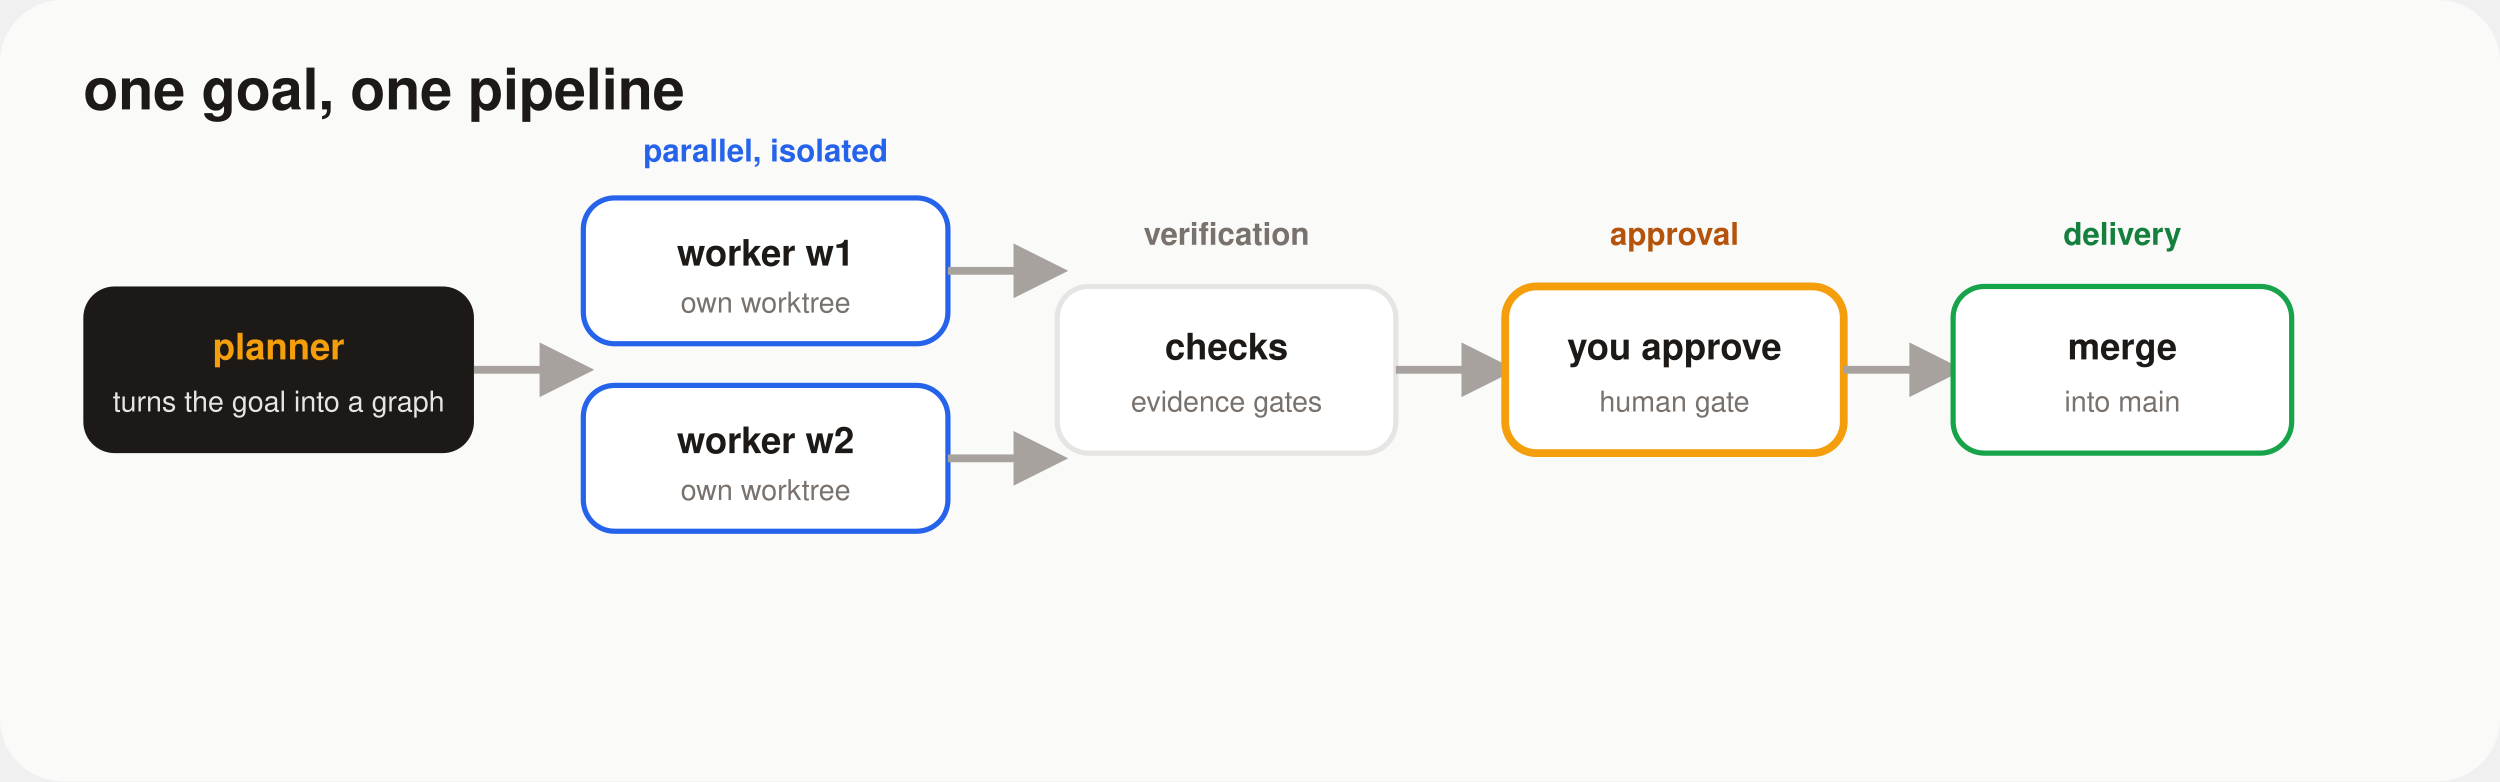
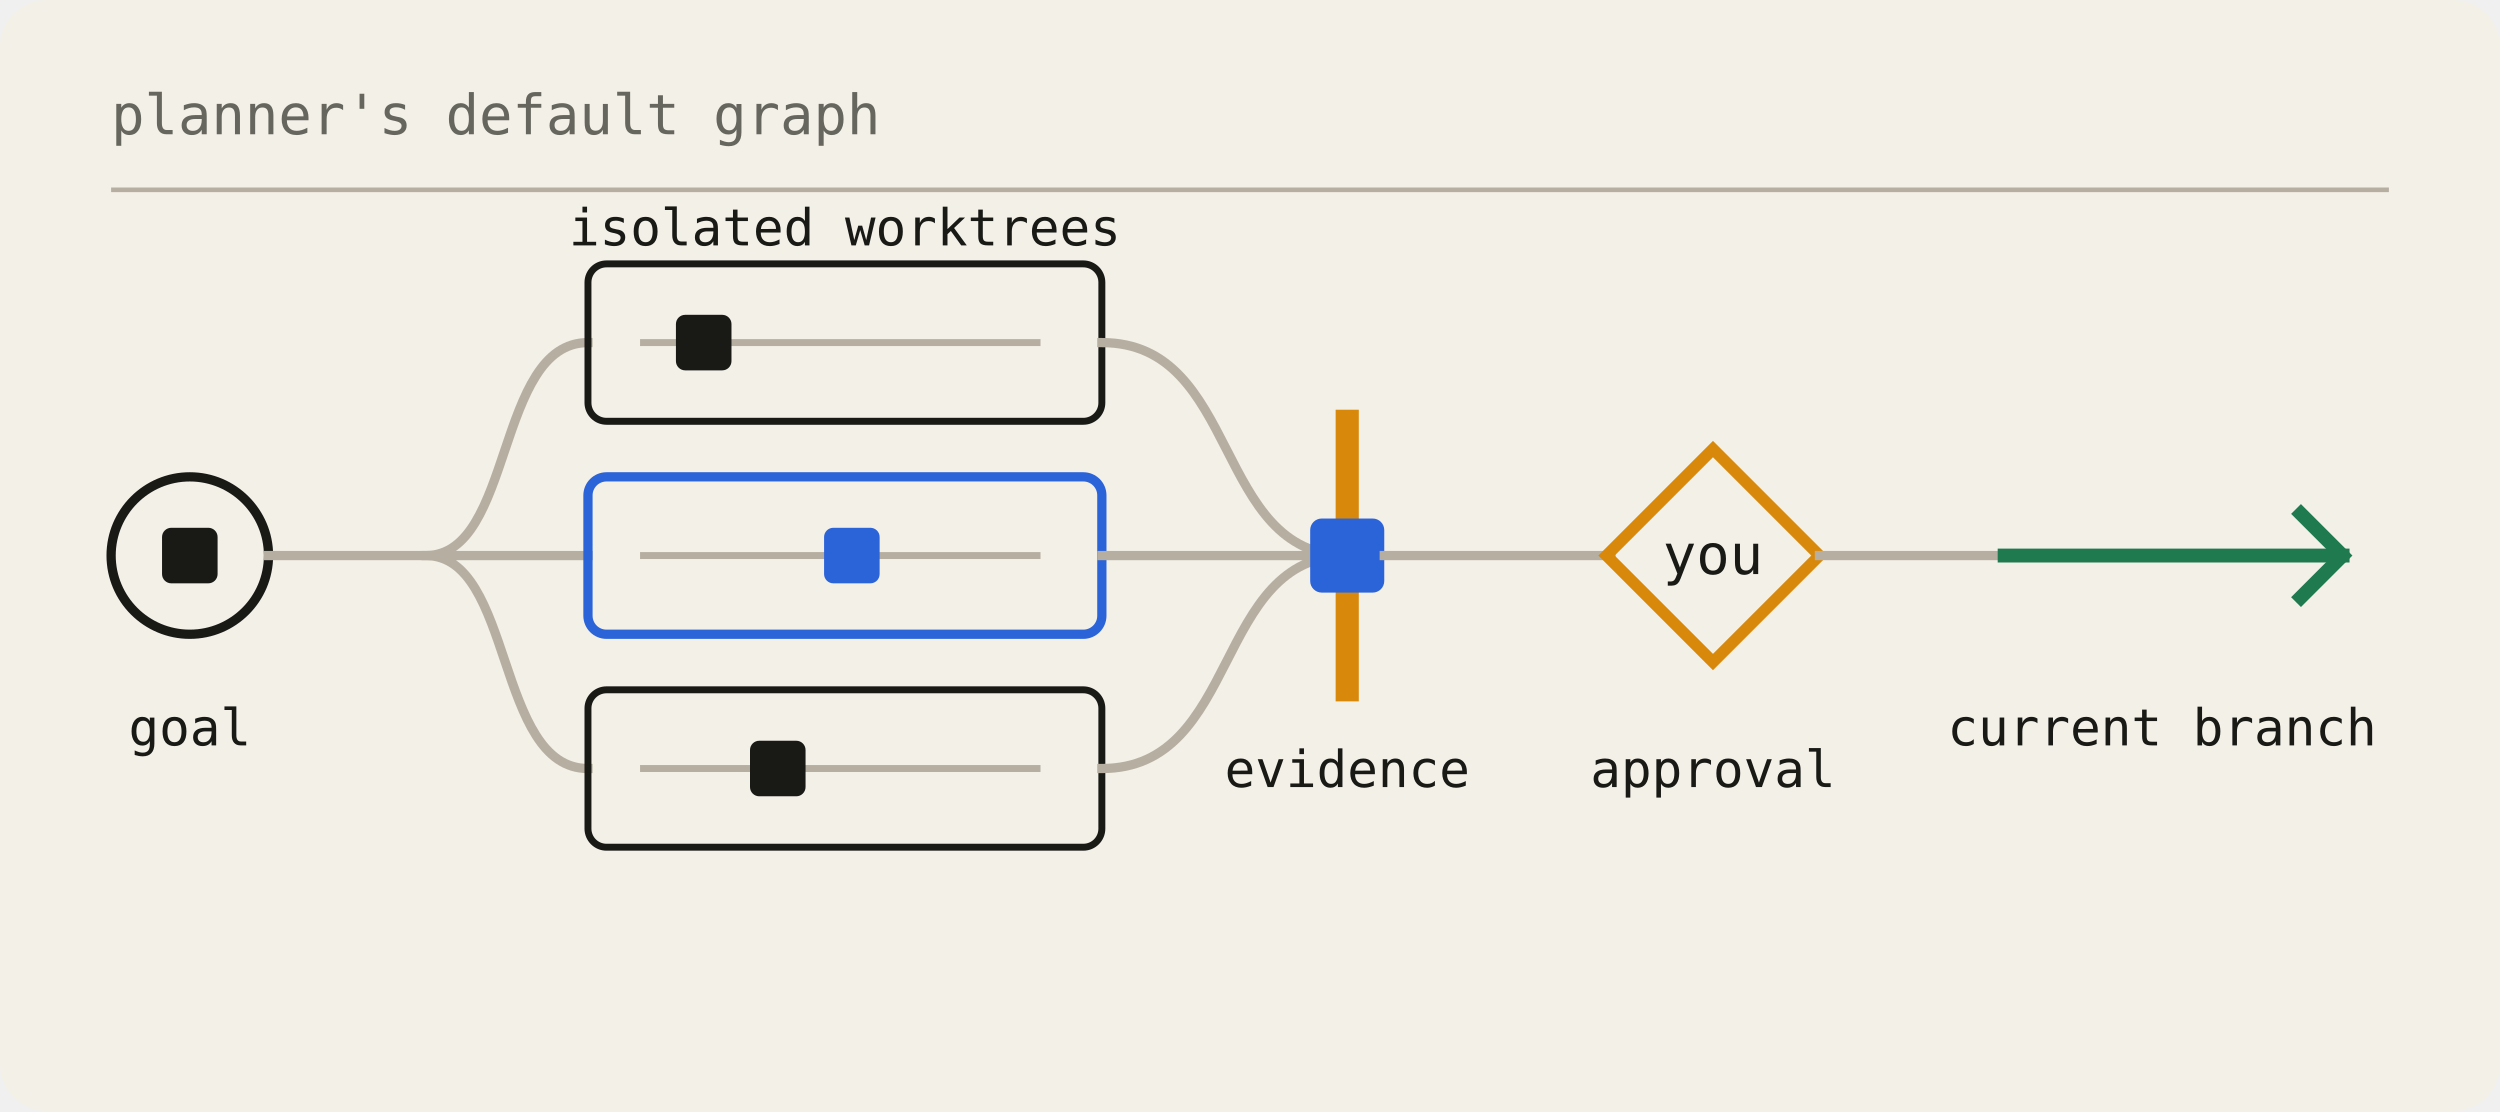
- <svg xmlns="http://www.w3.org/2000/svg" viewBox="0 0 960 300" width="960" height="300" role="img" aria-label="corral pipeline">
-   <rect width="960" height="300" rx="24" fill="#FAFAF9" />
-   <text x="32" y="42" font-family="ui-sans-serif, -apple-system, 'Segoe UI', Helvetica, Arial, sans-serif" font-size="22" font-weight="800" fill="#1C1917">one goal, one pipeline</text>
-   <rect x="32" y="110" width="150" height="64" rx="12" fill="#1C1917" />
-   <text x="107" y="138" text-anchor="middle" font-family="ui-sans-serif, -apple-system, 'Segoe UI', Helvetica, Arial, sans-serif" font-size="14" font-weight="700" fill="#F59E0B">planner</text>
-   <text x="107" y="158" text-anchor="middle" font-family="ui-sans-serif, -apple-system, 'Segoe UI', Helvetica, Arial, sans-serif" font-size="11" fill="#E7E5E4">turns the goal into a graph</text>
-   <path d="M 182 142 H 224" stroke="#A8A29E" stroke-width="3" fill="none" marker-end="url(#arrow)" />
-   <rect x="224" y="76" width="140" height="56" rx="12" fill="#FFFFFF" stroke="#2563EB" stroke-width="2" />
-   <text x="294" y="102" text-anchor="middle" font-family="ui-sans-serif, -apple-system, 'Segoe UI', Helvetica, Arial, sans-serif" font-size="14" font-weight="700" fill="#1C1917">worker w1</text>
-   <text x="294" y="120" text-anchor="middle" font-family="ui-sans-serif, -apple-system, 'Segoe UI', Helvetica, Arial, sans-serif" font-size="11" fill="#78716C">own worktree</text>
-   <rect x="224" y="148" width="140" height="56" rx="12" fill="#FFFFFF" stroke="#2563EB" stroke-width="2" />
-   <text x="294" y="174" text-anchor="middle" font-family="ui-sans-serif, -apple-system, 'Segoe UI', Helvetica, Arial, sans-serif" font-size="14" font-weight="700" fill="#1C1917">worker w2</text>
-   <text x="294" y="192" text-anchor="middle" font-family="ui-sans-serif, -apple-system, 'Segoe UI', Helvetica, Arial, sans-serif" font-size="11" fill="#78716C">own worktree</text>
-   <path d="M 364 104 H 406" stroke="#A8A29E" stroke-width="3" fill="none" marker-end="url(#arrow)" />
-   <path d="M 364 176 H 406" stroke="#A8A29E" stroke-width="3" fill="none" marker-end="url(#arrow)" />
-   <rect x="406" y="110" width="130" height="64" rx="12" fill="#FFFFFF" stroke="#E7E5E4" stroke-width="2" />
-   <text x="471" y="138" text-anchor="middle" font-family="ui-sans-serif, -apple-system, 'Segoe UI', Helvetica, Arial, sans-serif" font-size="14" font-weight="700" fill="#1C1917">checks</text>
-   <text x="471" y="158" text-anchor="middle" font-family="ui-sans-serif, -apple-system, 'Segoe UI', Helvetica, Arial, sans-serif" font-size="11" fill="#78716C">evidence gates</text>
-   <path d="M 536 142 H 578" stroke="#A8A29E" stroke-width="3" fill="none" marker-end="url(#arrow)" />
-   <rect x="578" y="110" width="130" height="64" rx="12" fill="#FFFFFF" stroke="#F59E0B" stroke-width="3" />
-   <text x="643" y="138" text-anchor="middle" font-family="ui-sans-serif, -apple-system, 'Segoe UI', Helvetica, Arial, sans-serif" font-size="14" font-weight="700" fill="#1C1917">you approve</text>
-   <text x="643" y="158" text-anchor="middle" font-family="ui-sans-serif, -apple-system, 'Segoe UI', Helvetica, Arial, sans-serif" font-size="11" fill="#78716C">human gate</text>
-   <path d="M 708 142 H 750" stroke="#A8A29E" stroke-width="3" fill="none" marker-end="url(#arrow)" />
-   <rect x="750" y="110" width="130" height="64" rx="12" fill="#FFFFFF" stroke="#16A34A" stroke-width="2" />
-   <text x="815" y="138" text-anchor="middle" font-family="ui-sans-serif, -apple-system, 'Segoe UI', Helvetica, Arial, sans-serif" font-size="14" font-weight="700" fill="#1C1917">merge</text>
-   <text x="815" y="158" text-anchor="middle" font-family="ui-sans-serif, -apple-system, 'Segoe UI', Helvetica, Arial, sans-serif" font-size="11" fill="#78716C">into main</text>
-   <text x="294" y="62" text-anchor="middle" font-family="ui-sans-serif, -apple-system, 'Segoe UI', Helvetica, Arial, sans-serif" font-size="12" font-weight="700" fill="#2563EB">parallel, isolated</text>
-   <text x="471" y="94" text-anchor="middle" font-family="ui-sans-serif, -apple-system, 'Segoe UI', Helvetica, Arial, sans-serif" font-size="12" font-weight="700" fill="#78716C">verification</text>
-   <text x="643" y="94" text-anchor="middle" font-family="ui-sans-serif, -apple-system, 'Segoe UI', Helvetica, Arial, sans-serif" font-size="12" font-weight="700" fill="#B45309">approval</text>
-   <text x="815" y="94" text-anchor="middle" font-family="ui-sans-serif, -apple-system, 'Segoe UI', Helvetica, Arial, sans-serif" font-size="12" font-weight="700" fill="#15803D">delivery</text>
-   <defs>
-     <marker id="arrow" viewBox="0 0 10 10" refX="8" refY="5" markerWidth="7" markerHeight="7" orient="auto-start-reverse">
-       <path d="M 0 0 L 10 5 L 0 10 z" fill="#A8A29E" />
-     </marker>
-   </defs>
+ <svg xmlns="http://www.w3.org/2000/svg" viewBox="0 0 1080 480" width="1080" height="480" role="img" aria-labelledby="title desc" shape-rendering="geometricPrecision" text-rendering="geometricPrecision">
+   <style>
+     .paper{fill:#F3F0E8}.ink{fill:#191A16}.ink-stroke{stroke:#191A16}.muted{fill:#66665E}.rail{stroke:#B6AFA1}.amber{fill:#D8890B}.amber-stroke{stroke:#D8890B}.blue{fill:#2B63D9}.blue-stroke{stroke:#2B63D9}.green{fill:#1F7A50}.green-stroke{stroke:#1F7A50}
+     @media (prefers-color-scheme:dark){.paper{fill:#141612}.ink{fill:#ECE8DC}.ink-stroke{stroke:#ECE8DC}.muted{fill:#A3A096}.rail{stroke:#4B5048}.amber{fill:#F2AA2A}.amber-stroke{stroke:#F2AA2A}.blue{fill:#78A4FF}.blue-stroke{stroke:#78A4FF}.green{fill:#57C78B}.green-stroke{stroke:#57C78B}}
+   </style>
+   <rect width="1080" height="480" rx="20" class="paper" />
+   <text x="48" y="58" class="muted" font-family="'SFMono-Regular', 'Cascadia Code', monospace" font-size="24">planner's default graph</text>
+   <path d="M48 82H1032" class="rail" stroke-width="2" />
+   <g fill="none" stroke-linecap="square" stroke-linejoin="miter">
+     <circle cx="82" cy="240" r="34" class="ink-stroke" stroke-width="4" />
+     <rect x="70" y="228" width="24" height="24" rx="4" class="ink" stroke="none" />
+     <path d="M116 240H184" class="rail" stroke-width="4" />
+     <path d="M184 240C222 240 214 148 254 148M184 240H254M184 240C222 240 214 332 254 332" class="rail" stroke-width="4" />
+     <rect x="254" y="114" width="222" height="68" rx="8" class="ink-stroke" stroke-width="3" />
+     <rect x="254" y="206" width="222" height="68" rx="8" class="blue-stroke" stroke-width="4" />
+     <rect x="254" y="298" width="222" height="68" rx="8" class="ink-stroke" stroke-width="3" />
+     <path d="M278 148H448M278 240H448M278 332H448" class="rail" stroke-width="3" />
+     <rect x="292" y="136" width="24" height="24" rx="4" class="ink" stroke="none" />
+     <rect x="356" y="228" width="24" height="24" rx="4" class="blue" stroke="none" />
+     <rect x="324" y="320" width="24" height="24" rx="4" class="ink" stroke="none" />
+     <path d="M476 148C536 148 524 240 582 240M476 240H582M476 332C536 332 524 240 582 240" class="rail" stroke-width="4" />
+     <path d="M582 182v38M582 260v38" class="amber-stroke" stroke-width="10" />
+     <rect x="566" y="224" width="32" height="32" rx="5" class="blue" stroke="none" />
+     <path d="M598 240H696" class="rail" stroke-width="4" />
+     <path d="M740 194l46 46-46 46-46-46z" class="amber-stroke" stroke-width="5" />
+     <path d="M786 240H866" class="rail" stroke-width="4" />
+     <path d="M866 240H1012" class="green-stroke" stroke-width="6" />
+     <path d="M994 222l18 18-18 18" class="green-stroke" stroke-width="6" />
+   </g>
+   <g font-family="'SFMono-Regular', 'Cascadia Code', monospace" font-size="22" text-anchor="middle">
+     <text x="82" y="322" class="ink">goal</text>
+     <text x="365" y="106" class="ink">isolated worktrees</text>
+     <text x="582" y="340" class="ink">evidence</text>
+     <text x="740" y="248" class="ink" font-size="24">you</text>
+     <text x="740" y="340" class="ink">approval</text>
+     <text x="934" y="322" class="ink">current branch</text>
+   </g>
</svg>
